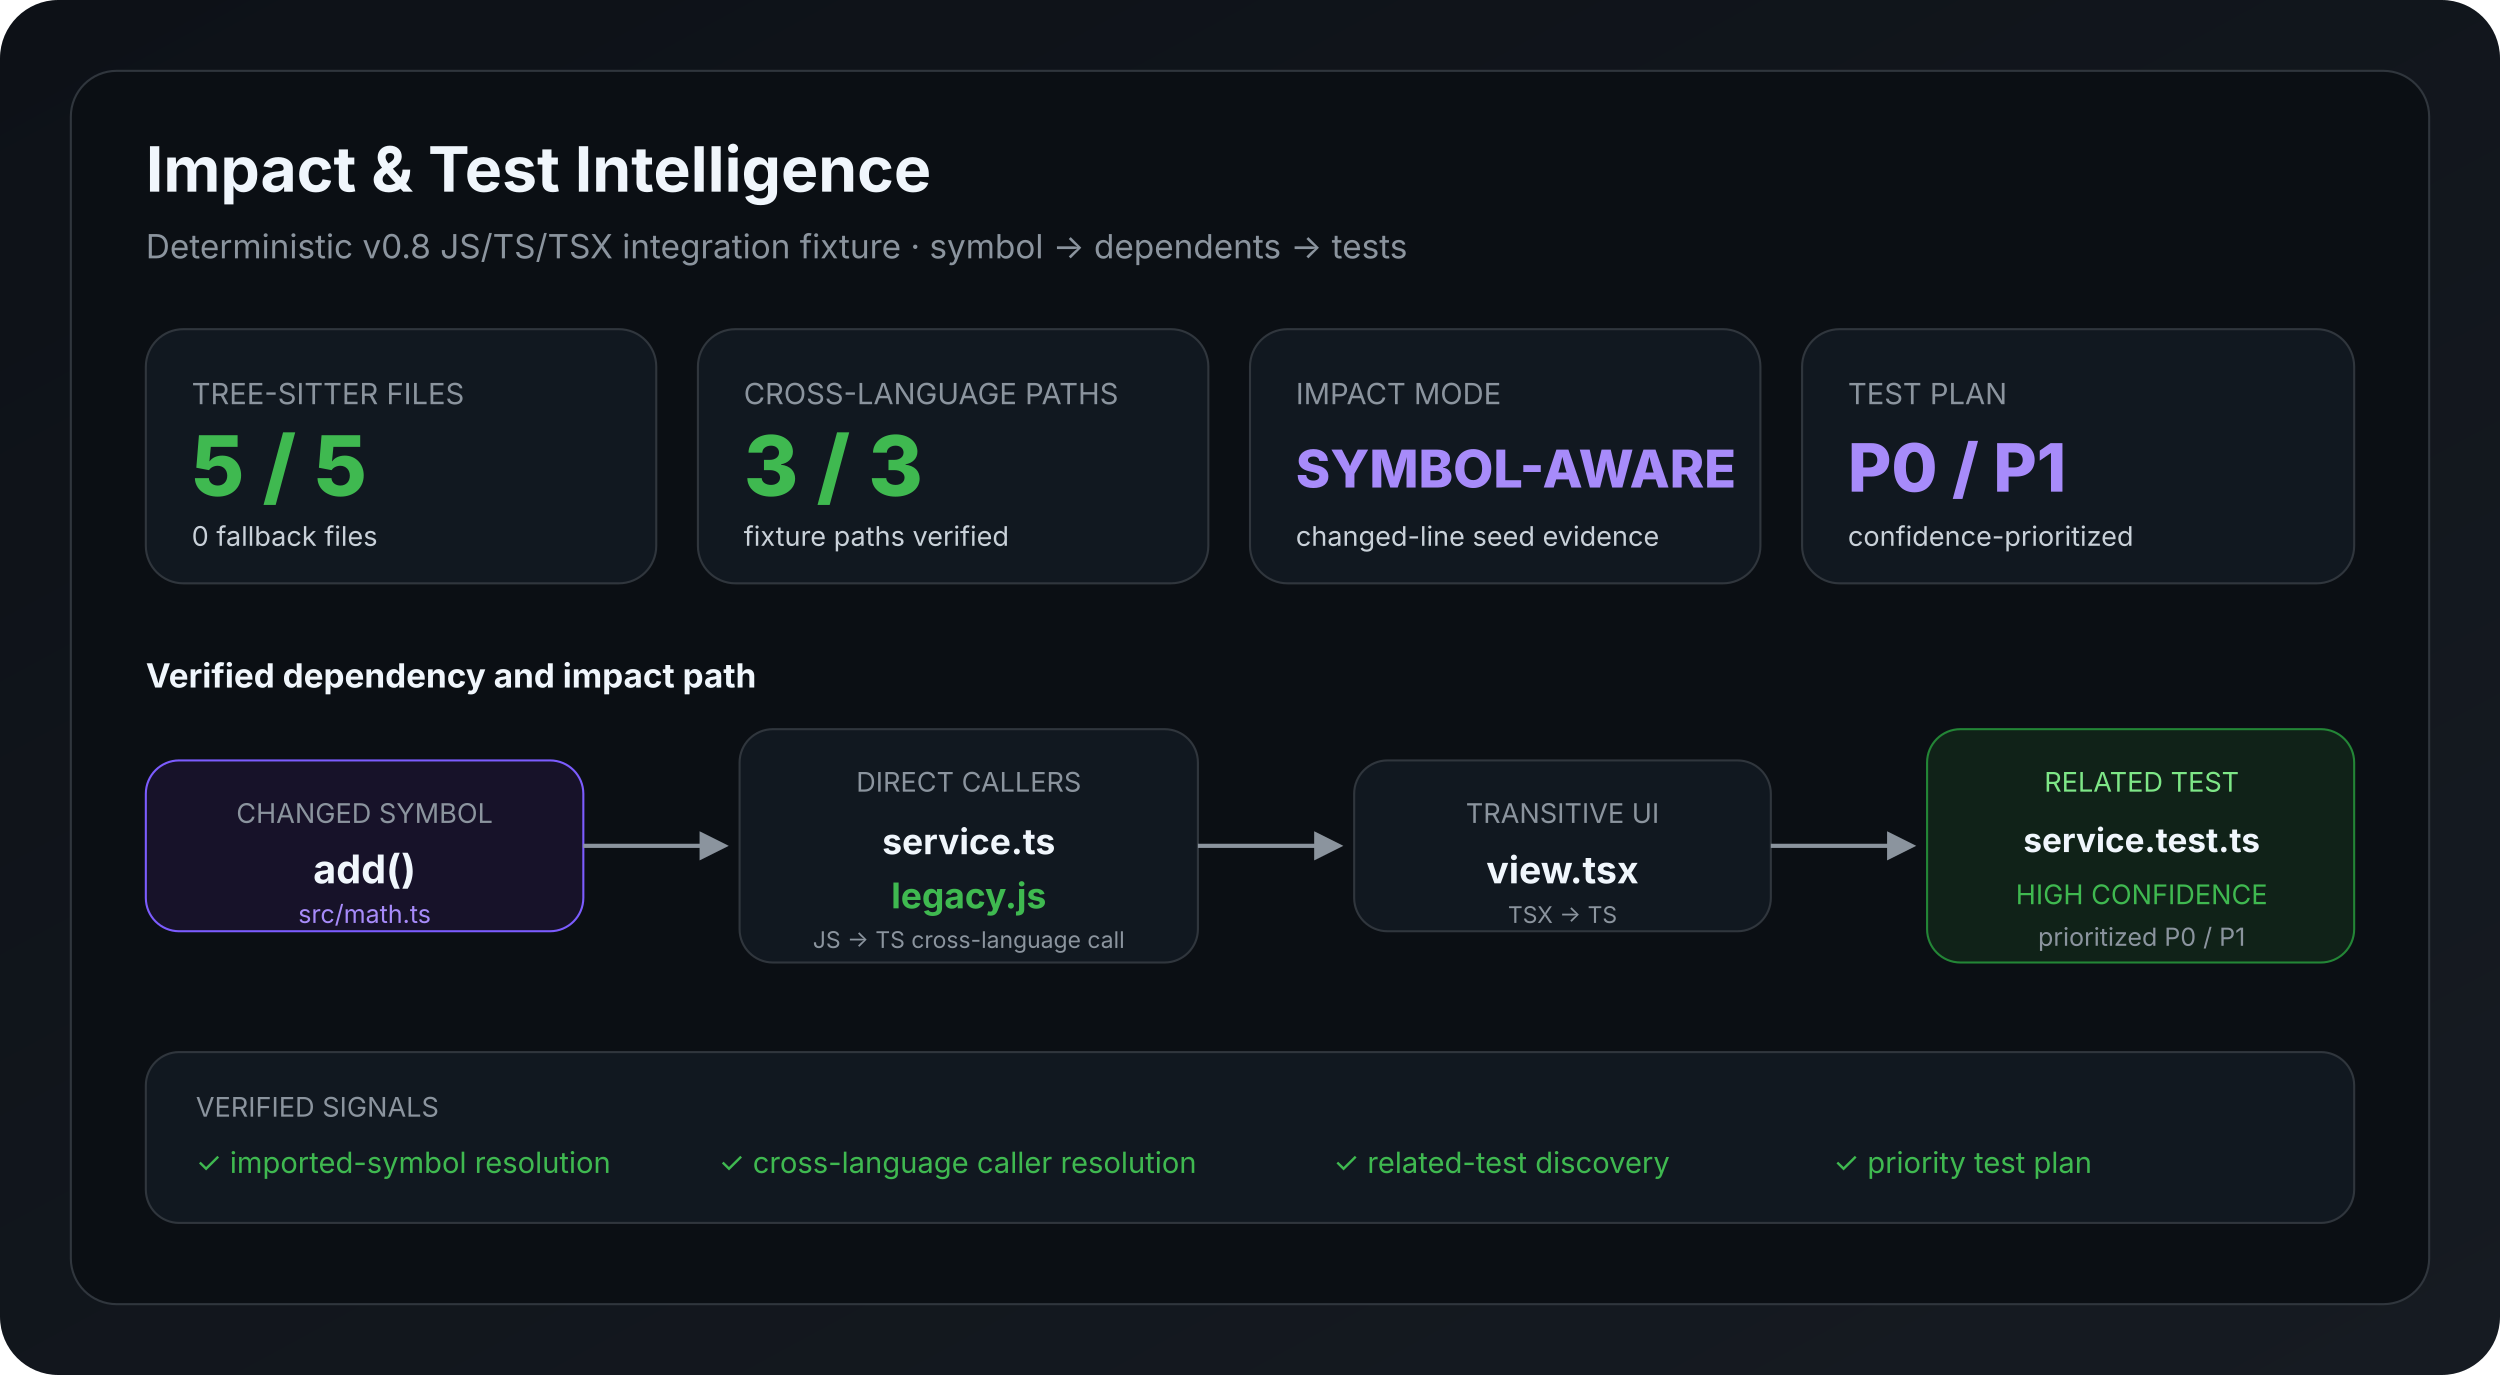
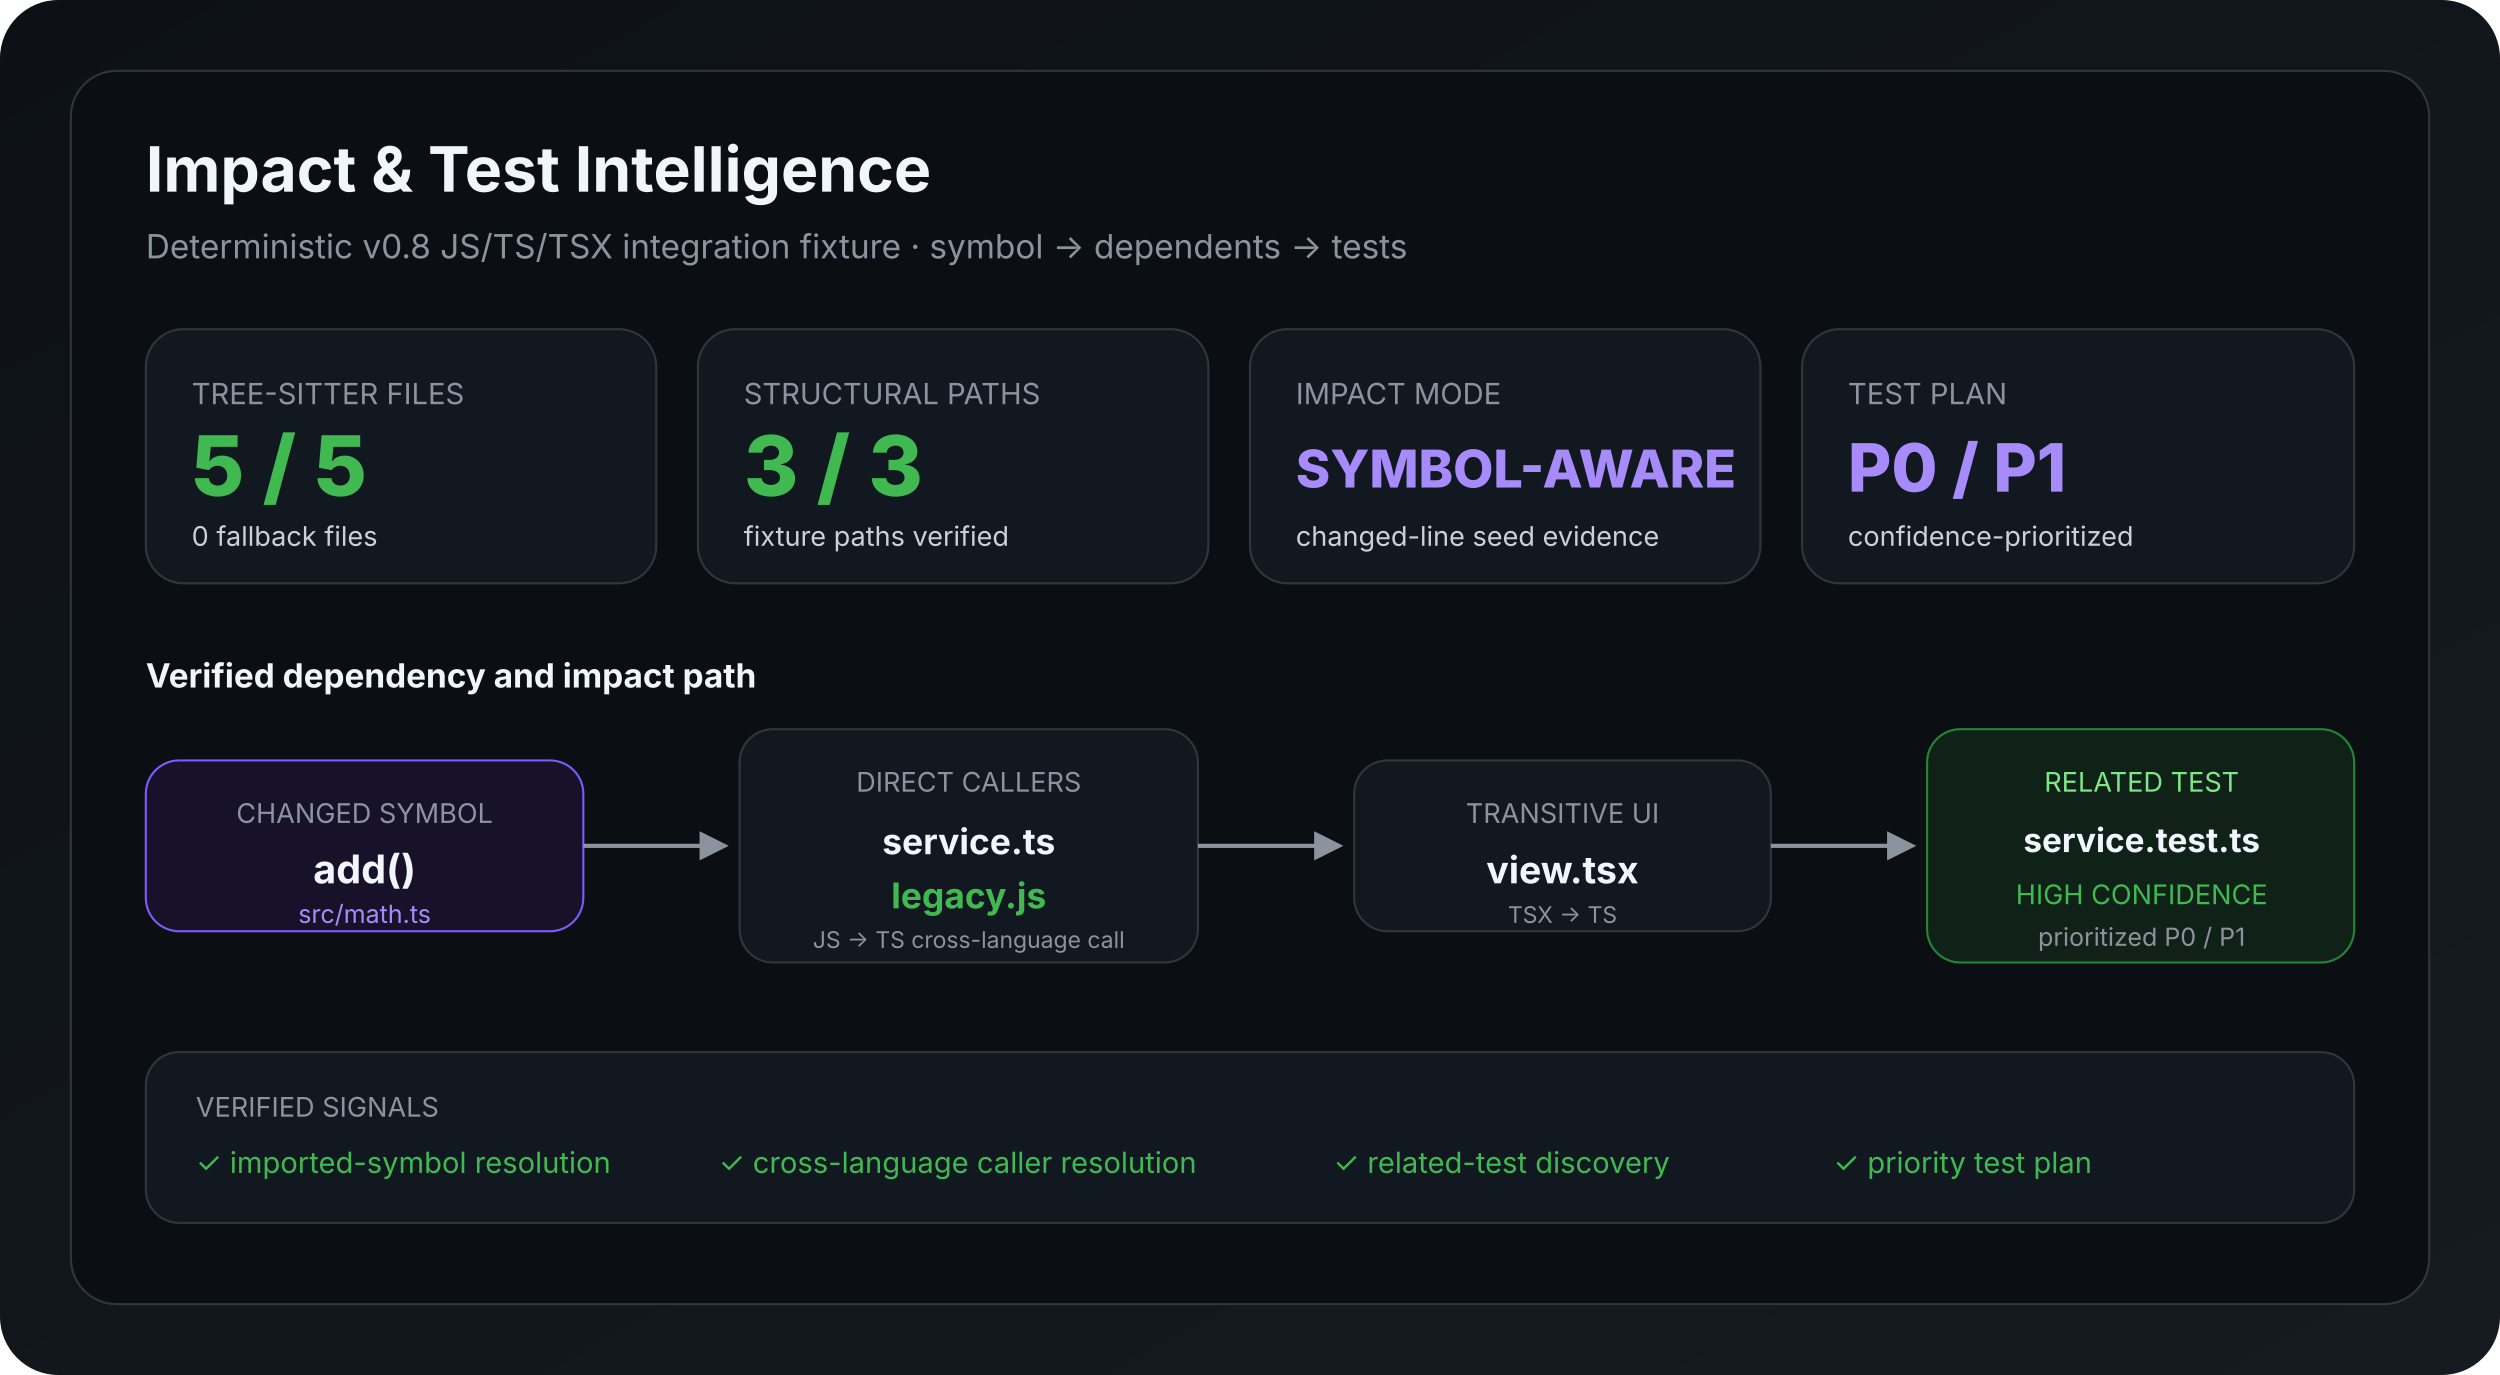
<svg xmlns="http://www.w3.org/2000/svg" width="1200" height="660" viewBox="0 0 1200 660" role="img" aria-labelledby="title desc">
  <defs>
    <linearGradient id="bg" x1="0" y1="0" x2="1" y2="1">
      <stop offset="0" stop-color="#0d1117" />
      <stop offset="1" stop-color="#161b22" />
    </linearGradient>
    <linearGradient id="accent" x1="0" y1="0" x2="1" y2="0">
      <stop offset="0" stop-color="#7c5cff" />
      <stop offset="1" stop-color="#a78bfa" />
    </linearGradient>
    <marker id="arrow" viewBox="0 0 10 10" refX="8" refY="5" markerWidth="7" markerHeight="7" orient="auto-start-reverse">
      <path d="M 0 0 L 10 5 L 0 10 z" fill="#8b949e" />
    </marker>
  </defs>
  <rect width="1200" height="660" rx="28" fill="url(#bg)" />
  <rect x="34" y="34" width="1132" height="592" rx="22" fill="#0b0f14" stroke="#30363d" />
  <text x="70" y="92" font-family="Inter,Segoe UI,Arial,sans-serif" font-size="30" font-weight="700" fill="#f0f6fc">Impact &amp; Test Intelligence</text>
  <text x="70" y="124" font-family="Inter,Segoe UI,Arial,sans-serif" font-size="16" fill="#8b949e">Deterministic v0.8 JS/TS/TSX integration fixture · symbol → dependents → tests</text>
  <g transform="translate(70 158)">
    <rect width="245" height="122" rx="18" fill="#111820" stroke="#30363d" />
    <text x="22" y="36" font-family="Inter,Segoe UI,Arial,sans-serif" font-size="14" fill="#8b949e">TREE-SITTER FILES</text>
    <text x="22" y="80" font-family="Inter,Segoe UI,Arial,sans-serif" font-size="40" font-weight="800" fill="#3fb950">5 / 5</text>
    <text x="22" y="104" font-family="Inter,Segoe UI,Arial,sans-serif" font-size="13" fill="#c9d1d9">0 fallback files</text>
  </g>
  <g transform="translate(335 158)">
    <rect width="245" height="122" rx="18" fill="#111820" stroke="#30363d" />
-     <text x="22" y="36" font-family="Inter,Segoe UI,Arial,sans-serif" font-size="14" fill="#8b949e">CROSS-LANGUAGE PATHS</text>
+     <text x="22" y="36" font-family="Inter,Segoe UI,Arial,sans-serif" font-size="14" fill="#8b949e">STRUCTURAL PATHS</text>
    <text x="22" y="80" font-family="Inter,Segoe UI,Arial,sans-serif" font-size="40" font-weight="800" fill="#3fb950">3 / 3</text>
    <text x="22" y="104" font-family="Inter,Segoe UI,Arial,sans-serif" font-size="13" fill="#c9d1d9">fixture paths verified</text>
  </g>
  <g transform="translate(600 158)">
    <rect width="245" height="122" rx="18" fill="#111820" stroke="#30363d" />
    <text x="22" y="36" font-family="Inter,Segoe UI,Arial,sans-serif" font-size="14" fill="#8b949e">IMPACT MODE</text>
    <text x="22" y="76" font-family="Inter,Segoe UI,Arial,sans-serif" font-size="25" font-weight="800" fill="#a78bfa">SYMBOL-AWARE</text>
    <text x="22" y="104" font-family="Inter,Segoe UI,Arial,sans-serif" font-size="13" fill="#c9d1d9">changed-line seed evidence</text>
  </g>
  <g transform="translate(865 158)">
    <rect width="265" height="122" rx="18" fill="#111820" stroke="#30363d" />
    <text x="22" y="36" font-family="Inter,Segoe UI,Arial,sans-serif" font-size="14" fill="#8b949e">TEST PLAN</text>
    <text x="22" y="78" font-family="Inter,Segoe UI,Arial,sans-serif" font-size="32" font-weight="800" fill="#a78bfa">P0 / P1</text>
    <text x="22" y="104" font-family="Inter,Segoe UI,Arial,sans-serif" font-size="13" fill="#c9d1d9">confidence-prioritized</text>
  </g>
  <text x="70" y="330" font-family="Inter,Segoe UI,Arial,sans-serif" font-size="16" font-weight="700" fill="#f0f6fc">Verified dependency and impact path</text>
  <g font-family="Inter,Segoe UI,Arial,sans-serif">
    <rect x="70" y="365" width="210" height="82" rx="16" fill="#171229" stroke="#7c5cff" />
    <text x="175" y="395" text-anchor="middle" font-size="13" fill="#8b949e">CHANGED SYMBOL</text>
    <text x="175" y="424" text-anchor="middle" font-size="19" font-weight="700" fill="#f0f6fc">add()</text>
    <text x="175" y="443" text-anchor="middle" font-size="12" fill="#a78bfa">src/math.ts</text>
    <line x1="280" y1="406" x2="347" y2="406" stroke="#8b949e" stroke-width="2" marker-end="url(#arrow)" />
    <rect x="355" y="350" width="220" height="112" rx="16" fill="#111820" stroke="#30363d" />
    <text x="465" y="380" text-anchor="middle" font-size="13" fill="#8b949e">DIRECT CALLERS</text>
    <text x="465" y="410" text-anchor="middle" font-size="17" font-weight="700" fill="#f0f6fc">service.ts</text>
    <text x="465" y="436" text-anchor="middle" font-size="17" font-weight="700" fill="#3fb950">legacy.js</text>
    <text x="465" y="455" text-anchor="middle" font-size="11" fill="#8b949e">JS → TS cross-language call</text>
    <line x1="575" y1="406" x2="642" y2="406" stroke="#8b949e" stroke-width="2" marker-end="url(#arrow)" />
    <rect x="650" y="365" width="200" height="82" rx="16" fill="#111820" stroke="#30363d" />
    <text x="750" y="395" text-anchor="middle" font-size="13" fill="#8b949e">TRANSITIVE UI</text>
    <text x="750" y="424" text-anchor="middle" font-size="18" font-weight="700" fill="#f0f6fc">view.tsx</text>
    <text x="750" y="443" text-anchor="middle" font-size="11" fill="#8b949e">TSX → TS</text>
    <line x1="850" y1="406" x2="917" y2="406" stroke="#8b949e" stroke-width="2" marker-end="url(#arrow)" />
    <rect x="925" y="350" width="205" height="112" rx="16" fill="#102218" stroke="#238636" />
    <text x="1028" y="380" text-anchor="middle" font-size="13" fill="#7ee787">RELATED TEST</text>
    <text x="1028" y="409" text-anchor="middle" font-size="16" font-weight="700" fill="#f0f6fc">service.test.ts</text>
    <text x="1028" y="434" text-anchor="middle" font-size="13" fill="#3fb950">HIGH CONFIDENCE</text>
    <text x="1028" y="454" text-anchor="middle" font-size="12" fill="#8b949e">prioritized P0 / P1</text>
  </g>
  <g transform="translate(70 505)" font-family="Inter,Segoe UI,Arial,sans-serif">
    <rect width="1060" height="82" rx="16" fill="#111820" stroke="#30363d" />
    <text x="24" y="31" font-size="13" fill="#8b949e">VERIFIED SIGNALS</text>
    <text x="24" y="58" font-size="14" fill="#3fb950">✓ imported-symbol resolution</text>
    <text x="275" y="58" font-size="14" fill="#3fb950">✓ cross-language caller resolution</text>
    <text x="570" y="58" font-size="14" fill="#3fb950">✓ related-test discovery</text>
    <text x="810" y="58" font-size="14" fill="#3fb950">✓ priority test plan</text>
  </g>
</svg>
